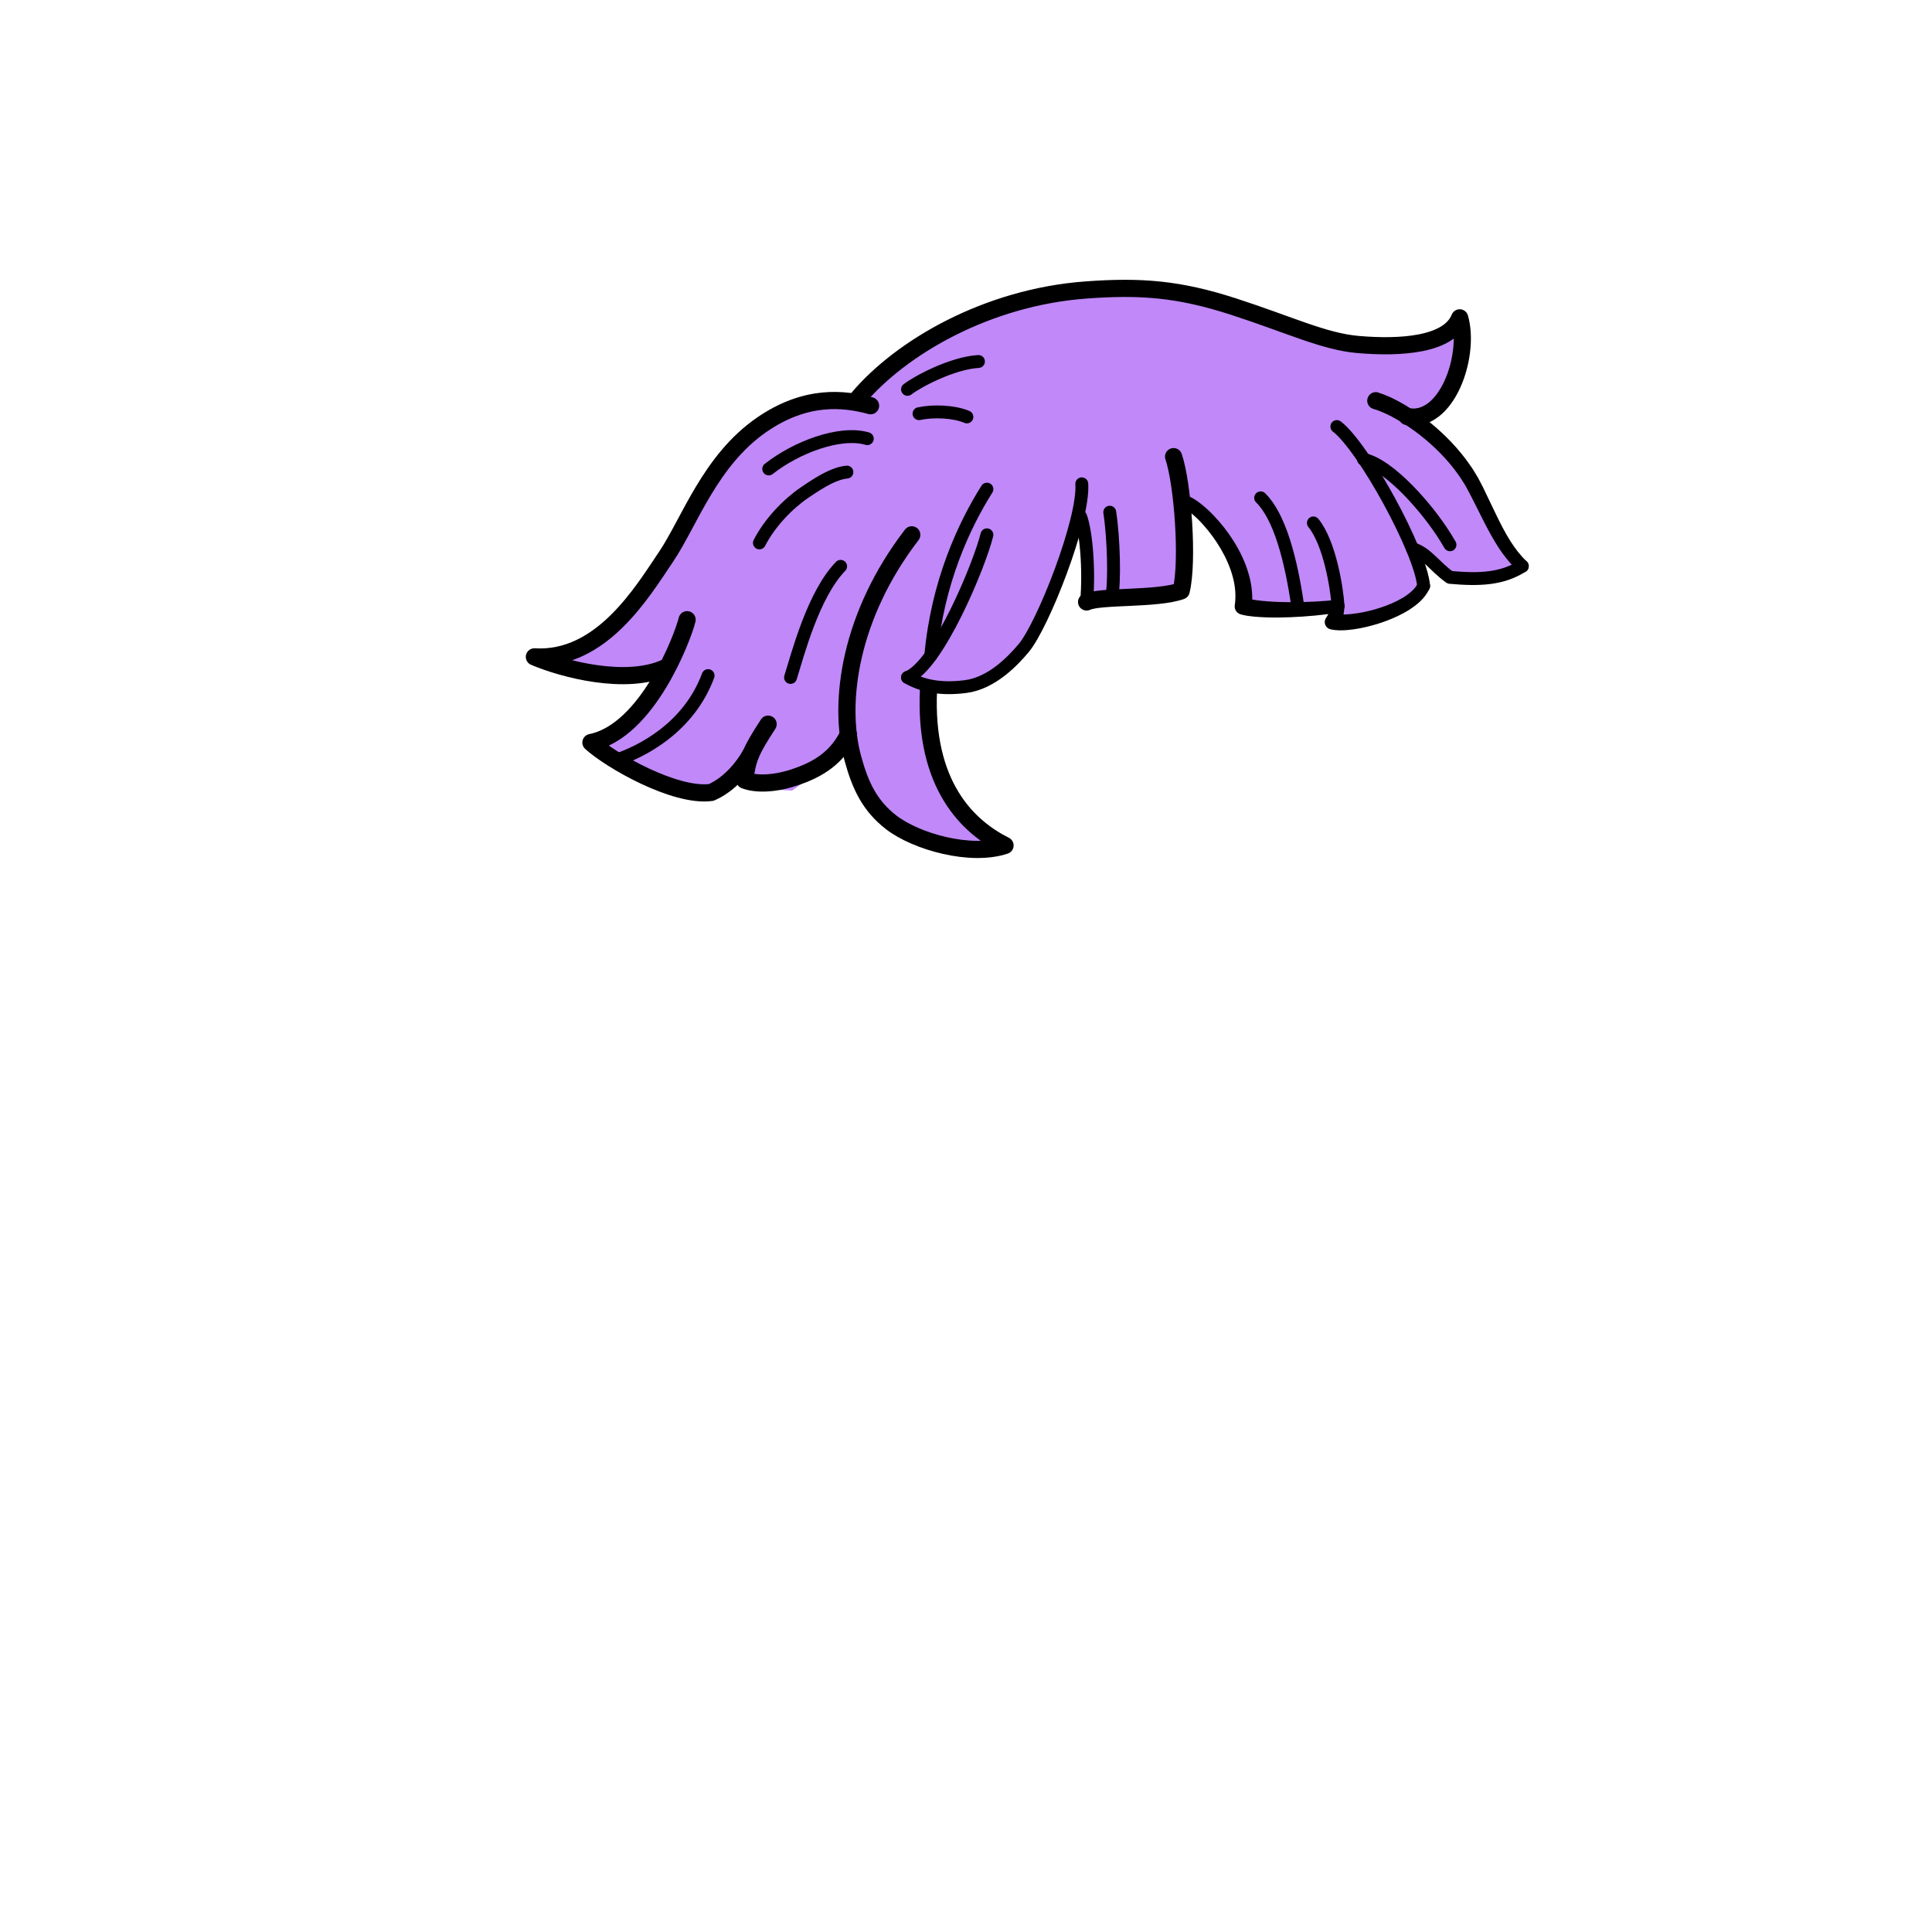
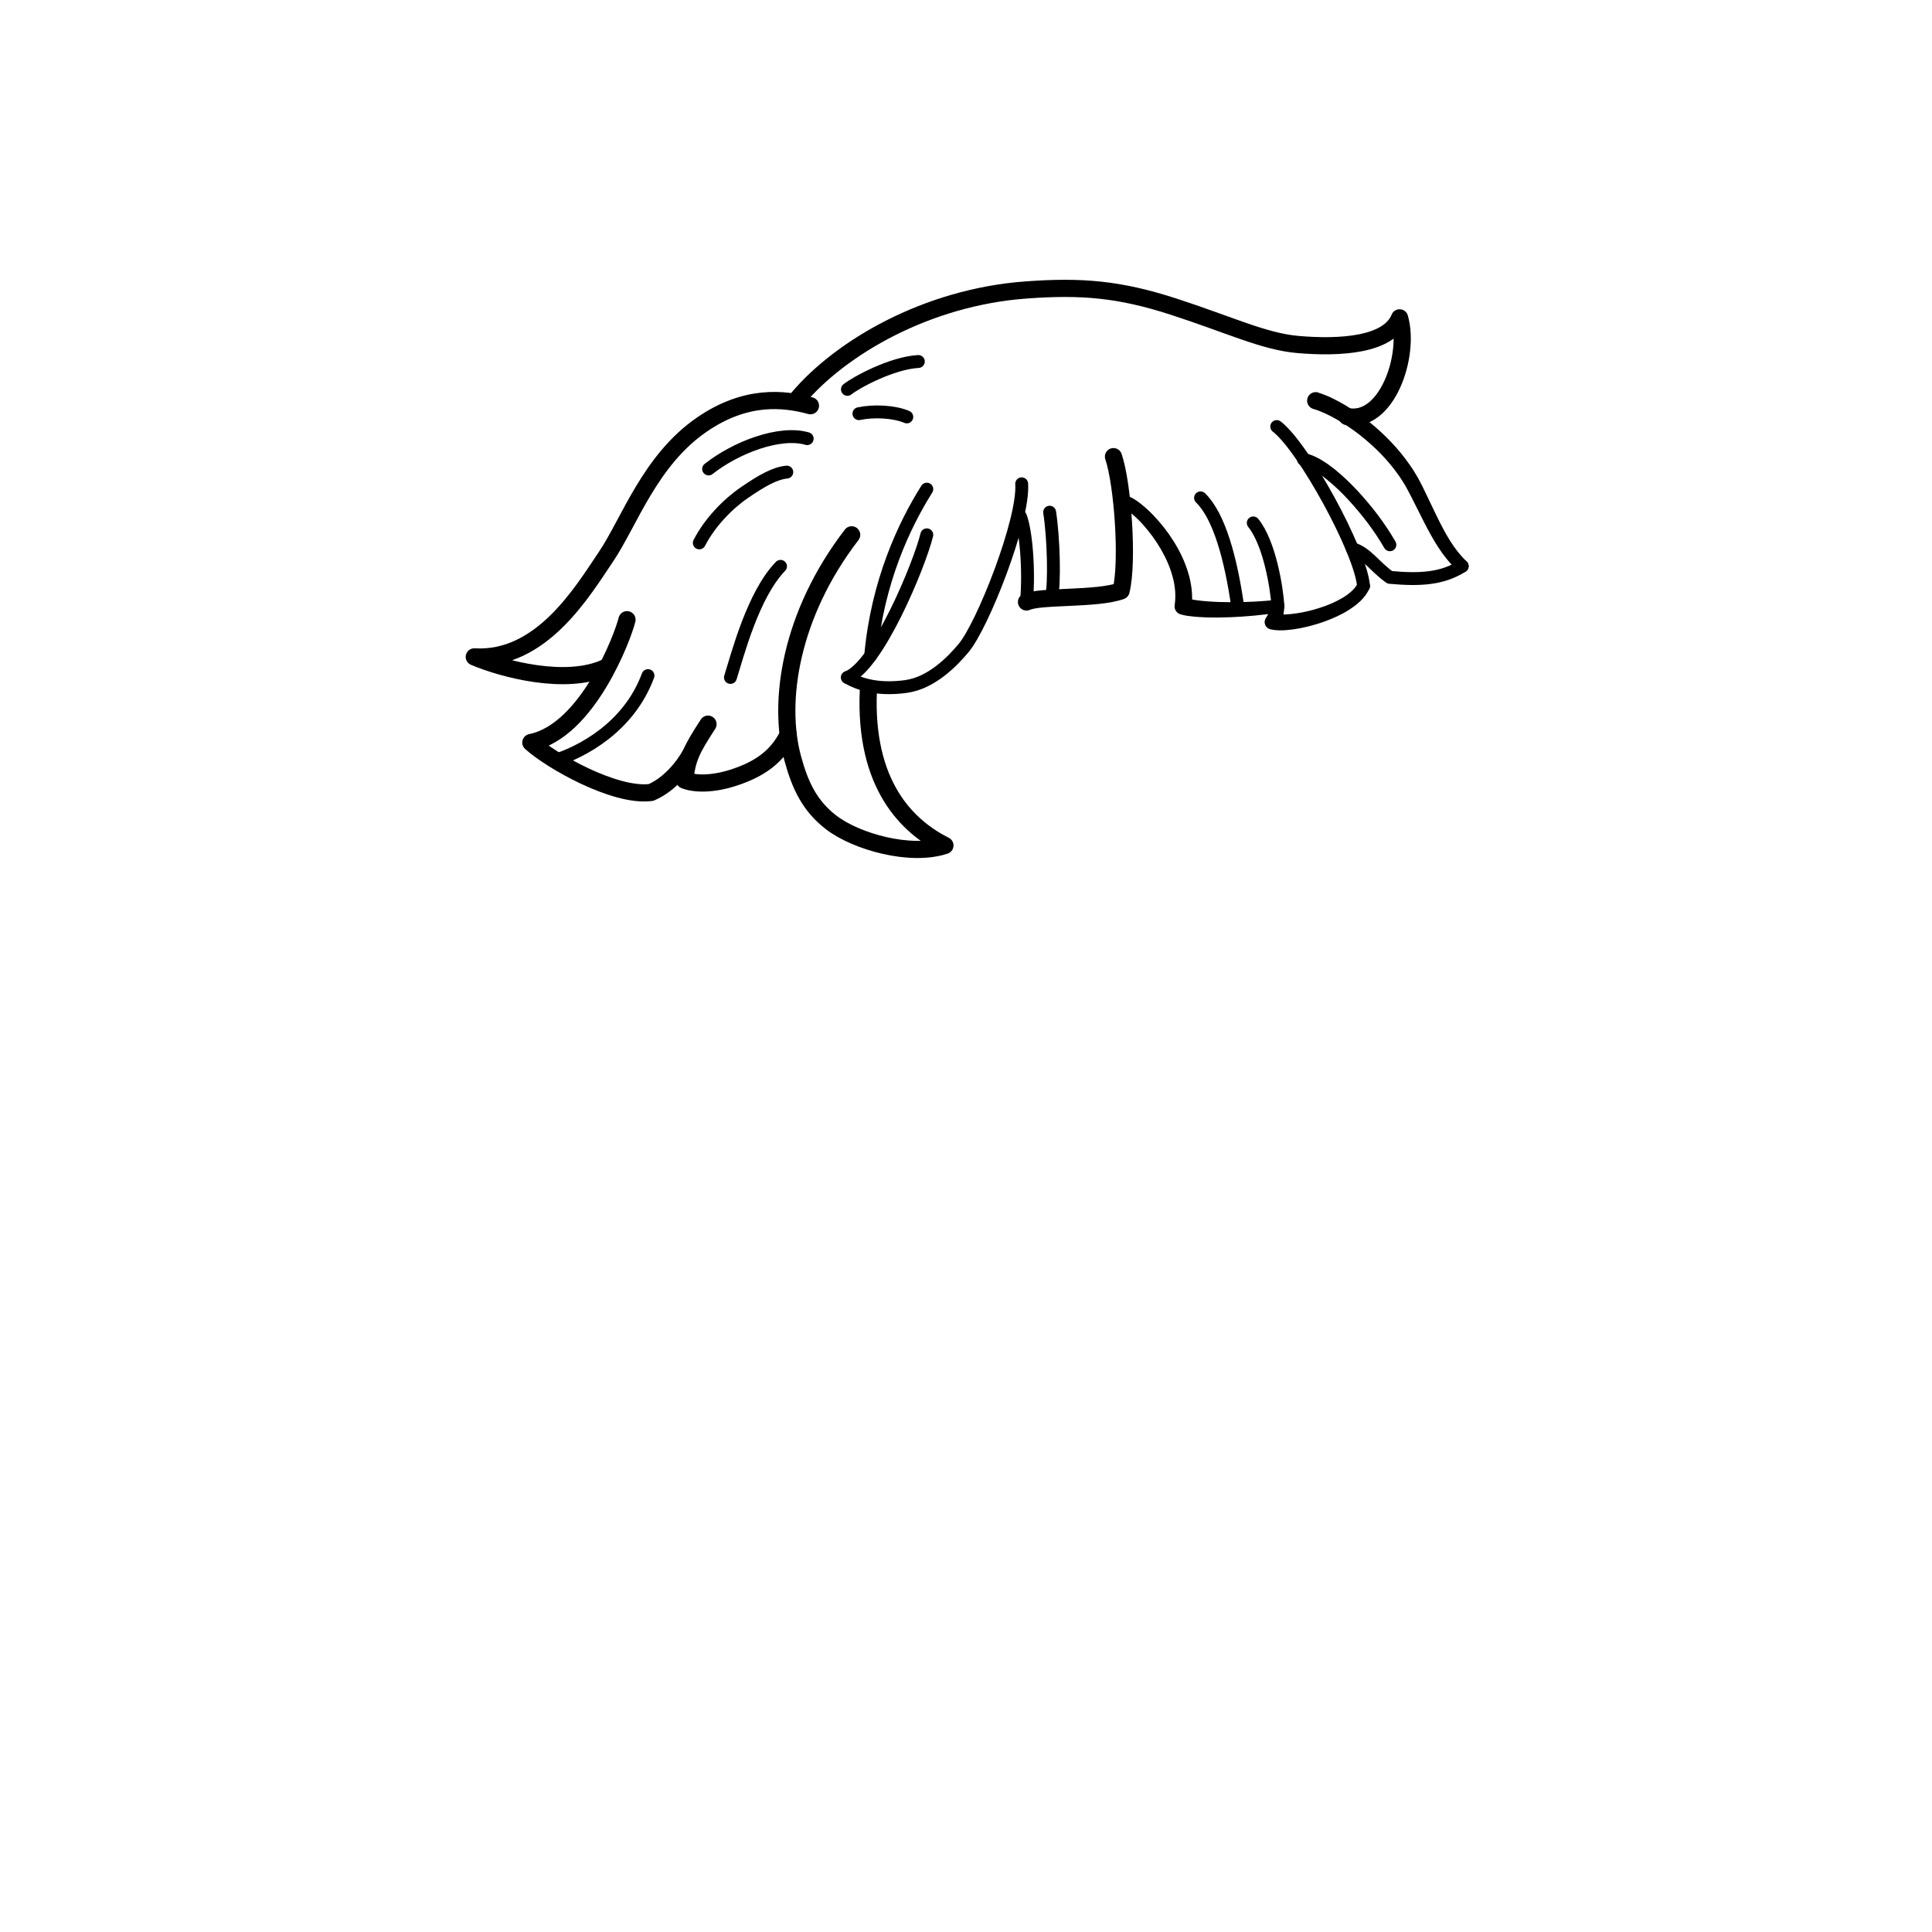
- <svg xmlns="http://www.w3.org/2000/svg" width="100%" height="100%" viewBox="0 0 450 450" fill="none">
-   <path d="M190.53 93.29L175.24 99.87L163.07 115.61L149.48 137.88L136.84 151.25L126.77 153.9L143.19 157.36H154.46L147 168.13L138.81 172.95L151.69 181.43L165.64 184.57L172.14 179.54L174.76 183.63L184.5 184.15L198.08 174.26L204.67 189.64L213.78 195.63L231.16 197.61L221.54 184.43L217.42 174.75L216.26 160.72L222.34 160.62L232.27 157.7L242.58 145.47L251.01 124.15L253.07 126.55L253.09 140.22L275.12 137.62L275.52 116.76L282.06 120.74L286.56 125.31L289.21 136.03L289.59 141.18H311.65L312.13 144.55L323.96 142.97L331.35 137.62L331.14 130.1L338.48 135.58L354.57 131.87L345.22 117.01L338.05 105.98L329.12 96.2L338.05 92.01L340.72 85.8L341.68 79.82L339.99 74.03L336.76 77.7L325.28 80.47L303.66 77.7L283.71 69.23L255.47 67.37L228.68 73.13L210.08 82.16L199.94 92.67L190.53 93.29Z" fill="#C088F9" />
-   <path d="M216.8 152.7C218.35 135.58 224.6 122.3 229.87 113.93" stroke="black" stroke-width="3" stroke-miterlimit="10" stroke-linecap="round" stroke-linejoin="round" />
-   <path d="M199.94 92.67C209.87 80.94 229.87 69.23 252.97 67.54C265.87 66.59 274.71 67.33 287.31 71.41C300.37 75.64 308.4 79.56 316.31 80.24C326.16 81.09 337.45 80.38 339.99 74.03C342.53 82.92 336.93 98.85 327.75 97.01" stroke="black" stroke-width="4" stroke-miterlimit="10" stroke-linecap="round" stroke-linejoin="round" />
-   <path d="M354.57 131.87C349.91 134.83 344.76 135.12 337.72 134.48C334.05 131.88 332.34 128.77 328.96 127.79" stroke="black" stroke-width="3" stroke-miterlimit="10" stroke-linecap="round" stroke-linejoin="round" />
-   <path d="M321.05 91.45C323.46 92.21 325.48 93.28 327.47 94.46C329.44 95.65 331.31 96.97 333.08 98.4C336.61 101.28 339.82 104.59 342.43 108.38C343.11 109.31 343.67 110.32 344.27 111.3C344.8 112.32 345.38 113.36 345.82 114.34L348.67 120.27C350.59 124.18 352.6 127.93 355.61 130.78C356.21 131.35 356.24 132.3 355.67 132.9C355.1 133.5 354.16 133.53 353.56 132.97L353.55 132.96C351.84 131.38 350.35 129.54 349.09 127.62C347.84 125.7 346.77 123.72 345.75 121.74L342.77 115.83C342.28 114.82 341.77 113.95 341.27 113.02C340.7 112.14 340.18 111.23 339.54 110.39C337.1 106.97 334.07 103.95 330.74 101.33C329.07 100.02 327.31 98.84 325.5 97.78C323.7 96.74 321.78 95.8 319.97 95.27L319.89 95.25C318.83 94.94 318.22 93.83 318.53 92.77C318.84 91.71 319.95 91.1 321.01 91.41C321.02 91.44 321.04 91.44 321.05 91.45Z" fill="black" />
-   <path d="M253.09 140.22C253.76 132.6 252.96 123.66 251.69 120.34" stroke="black" stroke-width="3" stroke-miterlimit="10" stroke-linecap="round" stroke-linejoin="round" />
-   <path d="M273.35 106.36C275.51 112.69 276.81 130.82 275.12 137.62C269.47 139.67 256.3 138.71 253.09 140.21" stroke="black" stroke-width="4" stroke-miterlimit="10" stroke-linecap="round" stroke-linejoin="round" />
-   <path d="M332.95 137.11C331.89 139.4 330.08 140.82 328.31 141.98C326.51 143.13 324.61 143.99 322.67 144.7C320.73 145.41 318.74 145.96 316.7 146.35C315.68 146.54 314.64 146.69 313.57 146.77C312.49 146.84 311.4 146.87 310.12 146.63L309.87 146.57C308.94 146.34 308.38 145.4 308.61 144.48C308.66 144.28 308.74 144.1 308.85 143.94C309.15 143.5 309.4 143.06 309.6 142.59C309.8 142.12 309.96 141.53 310.2 140.83L311.85 142.69C308.14 143.25 304.4 143.61 300.64 143.76C298.76 143.84 296.87 143.86 294.97 143.8C294.02 143.76 293.06 143.72 292.08 143.62C291.09 143.52 290.14 143.42 288.99 143.1C288.05 142.84 287.46 141.92 287.6 140.97L287.61 140.93C287.91 138.8 287.74 136.55 287.13 134.35C286.54 132.15 285.59 129.99 284.41 127.96C283.24 125.92 281.82 123.99 280.25 122.23C279.46 121.35 278.63 120.52 277.75 119.78C277.31 119.42 276.87 119.06 276.42 118.79C276.02 118.51 275.46 118.29 275.42 118.28L275.24 118.25C274.42 118.13 273.86 117.36 273.99 116.55C274.11 115.76 274.82 115.21 275.61 115.28C276.21 115.34 276.67 115.49 277.02 115.65C277.4 115.81 277.71 115.99 278.03 116.17C278.65 116.53 279.19 116.94 279.72 117.35C280.77 118.18 281.72 119.07 282.63 120.01C284.43 121.89 286.03 123.93 287.41 126.15C288.79 128.36 289.95 130.75 290.73 133.32C291.52 135.88 291.87 138.66 291.57 141.46L290.19 139.29C290.81 139.5 291.7 139.66 292.54 139.78C293.4 139.91 294.29 139.99 295.18 140.06C296.96 140.2 298.77 140.26 300.59 140.26C304.22 140.28 307.86 140.09 311.48 139.71H311.52C312.34 139.62 313.08 140.22 313.17 141.05C313.19 141.23 313.17 141.41 313.13 141.57C313.06 142.1 313.02 142.76 312.88 143.51C312.74 144.25 312.5 144.99 312.23 145.67L310.96 142.97C311.61 143.12 312.51 143.16 313.39 143.12C314.28 143.08 315.21 142.98 316.12 142.84C317.96 142.56 319.8 142.11 321.58 141.52C323.36 140.94 325.09 140.21 326.65 139.28C328.19 138.37 329.59 137.2 330.23 135.89L330.26 135.83C330.62 135.09 331.52 134.78 332.27 135.14C332.99 135.49 333.29 136.37 332.95 137.11Z" fill="black" />
-   <path d="M311.38 99.35C317.6 104.1 330.93 128.4 331.59 136.49" stroke="black" stroke-width="3" stroke-miterlimit="10" stroke-linecap="round" stroke-linejoin="round" />
-   <path d="M211.38 157.79C218.44 155.07 228.18 131.51 229.87 124.57" stroke="black" stroke-width="3" stroke-miterlimit="10" stroke-linecap="round" stroke-linejoin="round" />
-   <path d="M251.97 112.69C252.56 121.09 242.93 145.61 238.42 150.97C235.92 153.94 231.03 159.11 224.94 159.91C219.33 160.65 214.88 159.83 211.39 157.79" stroke="black" stroke-width="3" stroke-miterlimit="10" stroke-linecap="round" stroke-linejoin="round" />
-   <path d="M216.26 160.72C215.25 182.92 225.44 192.59 234.09 196.92C226.14 199.6 213.42 196.07 207.56 191.53C202.59 187.68 200.36 182.97 198.64 176.63C195.06 163.45 198.06 143.2 212.37 124.57" stroke="black" stroke-width="4" stroke-miterlimit="10" stroke-linecap="round" stroke-linejoin="round" />
-   <path d="M202.77 94.5C196.56 92.81 187.72 91.86 177.5 98.88C165.36 107.21 160.61 121.56 155.15 129.66C149.69 137.75 140.09 153.94 124.47 153C131.06 155.82 145.93 159.78 155.15 155.45" stroke="black" stroke-width="4" stroke-miterlimit="10" stroke-linecap="round" stroke-linejoin="round" />
-   <path d="M160.04 144.34C159.1 148.29 150.82 170.31 137.64 172.95C142.16 177.09 157.17 185.71 165.64 184.58C170.09 182.67 173.35 178.39 174.77 175.81" stroke="black" stroke-width="4" stroke-miterlimit="10" stroke-linecap="round" stroke-linejoin="round" />
-   <path d="M178.91 168.67C174.95 174.76 174.11 176.59 173.46 181.71C175.84 182.65 179.94 182.7 184.7 181.18C190.85 179.22 194.99 176.31 197.59 171.09" stroke="black" stroke-width="4" stroke-miterlimit="10" stroke-linecap="round" stroke-linejoin="round" />
-   <path d="M211.38 90.69C213.5 89 221.76 84.55 227.9 84.2" stroke="black" stroke-width="3" stroke-miterlimit="10" stroke-linecap="round" stroke-linejoin="round" />
-   <path d="M179.05 109.23C185.36 104.24 195.61 100.29 202.01 102.17" stroke="black" stroke-width="3" stroke-miterlimit="10" stroke-linecap="round" stroke-linejoin="round" />
-   <path d="M197.26 109.96C194.5 110.24 191.58 111.86 187.33 114.78C183.51 117.4 179.33 121.69 176.88 126.45" stroke="black" stroke-width="3" stroke-miterlimit="10" stroke-linecap="round" stroke-linejoin="round" />
-   <path d="M214.06 96.35C217.45 95.63 222.25 95.84 225.21 97.11" stroke="black" stroke-width="3" stroke-miterlimit="10" stroke-linecap="round" stroke-linejoin="round" />
-   <path d="M293.63 115.96C297.97 120.2 300.69 130.01 302.33 141.59" stroke="black" stroke-width="3" stroke-miterlimit="10" stroke-linecap="round" stroke-linejoin="round" />
-   <path d="M184.13 157.79C185.82 152.43 189.4 138.5 195.8 131.91" stroke="black" stroke-width="3" stroke-miterlimit="10" stroke-linecap="round" stroke-linejoin="round" />
-   <path d="M258.93 139.12C259.68 135.79 259.42 125.32 258.48 119.3" stroke="black" stroke-width="3" stroke-miterlimit="10" stroke-linecap="round" stroke-linejoin="round" />
-   <path d="M317.91 105.53C319.36 105.85 320.58 106.44 321.7 107.09C322.27 107.41 322.78 107.79 323.32 108.13L324.83 109.27C326.78 110.84 328.55 112.55 330.23 114.35C333.56 117.96 336.55 121.85 339.03 126.14C339.44 126.86 339.2 127.78 338.48 128.19C337.76 128.6 336.85 128.36 336.43 127.64L336.42 127.62C334.1 123.6 331.2 119.83 328.03 116.39C326.44 114.67 324.75 113.05 322.95 111.61C321.18 110.19 319.18 108.9 317.36 108.47L317.24 108.44C316.43 108.25 315.94 107.44 316.13 106.64C316.32 105.85 317.11 105.36 317.91 105.53Z" fill="black" />
-   <path d="M305.91 121.8C309.72 126.51 311.38 136.92 311.66 141.18" stroke="black" stroke-width="3" stroke-miterlimit="10" stroke-linecap="round" stroke-linejoin="round" />
-   <path d="M143.4 177.08C149.4 175.11 160.42 169.54 164.93 157.36" stroke="black" stroke-width="3" stroke-miterlimit="10" stroke-linecap="round" stroke-linejoin="round" />
+ <svg xmlns="http://www.w3.org/2000/svg" width="100%" height="100%" viewBox="0 0 450 450" fill="none" style="display: block;">
+   <path d="M176.53 93.29L161.24 99.87L149.07 115.61L135.48 137.88L122.84 151.25L112.77 153.9L129.19 157.36H140.46L133 168.13L124.81 172.95L137.69 181.43L151.64 184.57L158.14 179.54L160.76 183.63L170.5 184.15L184.08 174.26L190.67 189.64L199.78 195.63L217.16 197.61L207.54 184.43L203.42 174.75L202.26 160.72L208.34 160.62L218.27 157.7L228.58 145.47L237.01 124.15L239.07 126.55L239.09 140.22L261.12 137.62L261.52 116.76L268.06 120.74L272.56 125.31L275.21 136.03L275.59 141.18H297.65L298.13 144.55L309.96 142.97L317.35 137.62L317.14 130.1L324.48 135.58L340.57 131.87L331.22 117.01L324.05 105.98L315.12 96.2L324.05 92.01L326.72 85.8L327.68 79.82L325.99 74.03L322.76 77.7L311.28 80.47L289.66 77.7L269.71 69.23L241.47 67.37L214.68 73.13L196.08 82.16L185.94 92.67L176.53 93.29Z" fill="COLOR_PLACEHOLDER" />
+   <path d="M202.8 152.7C204.35 135.58 210.6 122.3 215.87 113.93" stroke="black" stroke-width="3" stroke-miterlimit="10" stroke-linecap="round" stroke-linejoin="round" />
+   <path d="M185.94 92.67C195.87 80.94 215.87 69.23 238.97 67.54C251.87 66.59 260.71 67.33 273.31 71.41C286.37 75.64 294.4 79.56 302.31 80.24C312.16 81.09 323.45 80.38 325.99 74.03C328.53 82.92 322.93 98.85 313.75 97.01" stroke="black" stroke-width="4" stroke-miterlimit="10" stroke-linecap="round" stroke-linejoin="round" />
+   <path d="M340.57 131.87C335.91 134.83 330.76 135.12 323.72 134.48C320.05 131.88 318.34 128.77 314.96 127.79" stroke="black" stroke-width="3" stroke-miterlimit="10" stroke-linecap="round" stroke-linejoin="round" />
+   <path d="M307.05 91.45C309.46 92.21 311.48 93.28 313.47 94.46C315.44 95.65 317.31 96.97 319.08 98.4C322.61 101.28 325.82 104.59 328.43 108.38C329.11 109.31 329.67 110.32 330.27 111.3C330.8 112.32 331.38 113.36 331.82 114.34L334.67 120.27C336.59 124.18 338.6 127.93 341.61 130.78C342.21 131.35 342.24 132.3 341.67 132.9C341.1 133.5 340.16 133.53 339.56 132.97L339.55 132.96C337.84 131.38 336.35 129.54 335.09 127.62C333.84 125.7 332.77 123.72 331.75 121.74L328.77 115.83C328.28 114.82 327.77 113.95 327.27 113.02C326.7 112.14 326.18 111.23 325.54 110.39C323.1 106.97 320.07 103.95 316.74 101.33C315.07 100.02 313.31 98.84 311.5 97.78C309.7 96.74 307.78 95.8 305.97 95.27L305.89 95.25C304.83 94.94 304.22 93.83 304.53 92.77C304.84 91.71 305.95 91.1 307.01 91.41C307.02 91.44 307.04 91.44 307.05 91.45Z" fill="black" />
+   <path d="M239.09 140.22C239.76 132.6 238.96 123.66 237.69 120.34" stroke="black" stroke-width="3" stroke-miterlimit="10" stroke-linecap="round" stroke-linejoin="round" />
+   <path d="M259.35 106.36C261.51 112.69 262.81 130.82 261.12 137.62C255.47 139.67 242.3 138.71 239.09 140.21" stroke="black" stroke-width="4" stroke-miterlimit="10" stroke-linecap="round" stroke-linejoin="round" />
+   <path d="M318.95 137.11C317.89 139.4 316.08 140.82 314.31 141.98C312.51 143.13 310.61 143.99 308.67 144.7C306.73 145.41 304.74 145.96 302.7 146.35C301.68 146.54 300.64 146.69 299.57 146.77C298.49 146.84 297.4 146.87 296.12 146.63L295.87 146.57C294.94 146.34 294.38 145.4 294.61 144.48C294.66 144.28 294.74 144.1 294.85 143.94C295.15 143.5 295.4 143.06 295.6 142.59C295.8 142.12 295.96 141.53 296.2 140.83L297.85 142.69C294.14 143.25 290.4 143.61 286.64 143.76C284.76 143.84 282.87 143.86 280.97 143.8C280.02 143.76 279.06 143.72 278.08 143.62C277.09 143.52 276.14 143.42 274.99 143.1C274.05 142.84 273.46 141.92 273.6 140.97L273.61 140.93C273.91 138.8 273.74 136.55 273.13 134.35C272.54 132.15 271.59 129.99 270.41 127.96C269.24 125.92 267.82 123.99 266.25 122.23C265.46 121.35 264.63 120.52 263.75 119.78C263.31 119.42 262.87 119.06 262.42 118.79C262.02 118.51 261.46 118.29 261.42 118.28L261.24 118.25C260.42 118.13 259.86 117.36 259.99 116.55C260.11 115.76 260.82 115.21 261.61 115.28C262.21 115.34 262.67 115.49 263.02 115.65C263.4 115.81 263.71 115.99 264.03 116.17C264.65 116.53 265.19 116.94 265.72 117.35C266.77 118.18 267.72 119.07 268.63 120.01C270.43 121.89 272.03 123.93 273.41 126.15C274.79 128.36 275.95 130.75 276.73 133.32C277.52 135.88 277.87 138.66 277.57 141.46L276.19 139.29C276.81 139.5 277.7 139.66 278.54 139.78C279.4 139.91 280.29 139.99 281.18 140.06C282.96 140.2 284.77 140.26 286.59 140.26C290.22 140.28 293.86 140.09 297.48 139.71H297.52C298.34 139.62 299.08 140.22 299.17 141.05C299.19 141.23 299.17 141.41 299.13 141.57C299.06 142.1 299.02 142.76 298.88 143.51C298.74 144.25 298.5 144.99 298.23 145.67L296.96 142.97C297.61 143.12 298.51 143.16 299.39 143.12C300.28 143.08 301.21 142.98 302.12 142.84C303.96 142.56 305.8 142.11 307.58 141.52C309.36 140.94 311.09 140.21 312.65 139.28C314.19 138.37 315.59 137.2 316.23 135.89L316.26 135.83C316.62 135.09 317.52 134.78 318.27 135.14C318.99 135.49 319.29 136.37 318.95 137.11Z" fill="black" />
+   <path d="M297.38 99.35C303.6 104.1 316.93 128.4 317.59 136.49" stroke="black" stroke-width="3" stroke-miterlimit="10" stroke-linecap="round" stroke-linejoin="round" />
+   <path d="M197.38 157.79C204.44 155.07 214.18 131.51 215.87 124.57" stroke="black" stroke-width="3" stroke-miterlimit="10" stroke-linecap="round" stroke-linejoin="round" />
+   <path d="M237.97 112.69C238.56 121.09 228.93 145.61 224.42 150.97C221.92 153.94 217.03 159.11 210.94 159.91C205.33 160.65 200.88 159.83 197.39 157.79" stroke="black" stroke-width="3" stroke-miterlimit="10" stroke-linecap="round" stroke-linejoin="round" />
+   <path d="M202.26 160.72C201.25 182.92 211.44 192.59 220.09 196.92C212.14 199.6 199.42 196.07 193.56 191.53C188.59 187.69 186.36 182.97 184.64 176.63C181.06 163.45 184.06 143.2 198.37 124.57" stroke="black" stroke-width="4" stroke-miterlimit="10" stroke-linecap="round" stroke-linejoin="round" />
+   <path d="M188.77 94.5C182.56 92.81 173.72 91.86 163.5 98.88C151.36 107.21 146.61 121.56 141.15 129.66C135.69 137.75 126.09 153.94 110.47 153C117.06 155.82 131.93 159.78 141.15 155.45" stroke="black" stroke-width="4" stroke-miterlimit="10" stroke-linecap="round" stroke-linejoin="round" />
+   <path d="M146.04 144.34C145.1 148.29 136.82 170.31 123.64 172.95C128.16 177.09 143.17 185.71 151.64 184.58C156.09 182.67 159.35 178.39 160.77 175.81" stroke="black" stroke-width="4" stroke-miterlimit="10" stroke-linecap="round" stroke-linejoin="round" />
+   <path d="M164.91 168.67C160.95 174.76 160.11 176.59 159.46 181.71C161.84 182.65 165.94 182.7 170.7 181.18C176.85 179.22 180.99 176.31 183.59 171.09" stroke="black" stroke-width="4" stroke-miterlimit="10" stroke-linecap="round" stroke-linejoin="round" />
+   <path d="M197.38 90.69C199.5 89 207.76 84.55 213.9 84.2" stroke="black" stroke-width="3" stroke-miterlimit="10" stroke-linecap="round" stroke-linejoin="round" />
+   <path d="M165.05 109.23C171.36 104.24 181.61 100.29 188.01 102.17" stroke="black" stroke-width="3" stroke-miterlimit="10" stroke-linecap="round" stroke-linejoin="round" />
+   <path d="M183.26 109.96C180.5 110.24 177.58 111.86 173.33 114.78C169.51 117.4 165.33 121.69 162.88 126.45" stroke="black" stroke-width="3" stroke-miterlimit="10" stroke-linecap="round" stroke-linejoin="round" />
+   <path d="M200.06 96.35C203.45 95.63 208.25 95.84 211.21 97.11" stroke="black" stroke-width="3" stroke-miterlimit="10" stroke-linecap="round" stroke-linejoin="round" />
+   <path d="M279.63 115.96C283.97 120.2 286.69 130.01 288.33 141.59" stroke="black" stroke-width="3" stroke-miterlimit="10" stroke-linecap="round" stroke-linejoin="round" />
+   <path d="M170.13 157.79C171.82 152.43 175.4 138.5 181.8 131.91" stroke="black" stroke-width="3" stroke-miterlimit="10" stroke-linecap="round" stroke-linejoin="round" />
+   <path d="M244.93 139.12C245.68 135.79 245.42 125.32 244.48 119.3" stroke="black" stroke-width="3" stroke-miterlimit="10" stroke-linecap="round" stroke-linejoin="round" />
+   <path d="M303.91 105.53C305.36 105.85 306.58 106.44 307.7 107.09C308.27 107.41 308.78 107.79 309.32 108.13L310.83 109.27C312.78 110.84 314.55 112.55 316.23 114.35C319.56 117.96 322.55 121.85 325.03 126.14C325.44 126.86 325.2 127.78 324.48 128.19C323.76 128.6 322.85 128.36 322.43 127.64L322.42 127.62C320.1 123.6 317.2 119.83 314.03 116.39C312.44 114.67 310.75 113.05 308.95 111.61C307.18 110.19 305.18 108.9 303.36 108.47L303.24 108.44C302.43 108.25 301.94 107.44 302.13 106.64C302.32 105.85 303.11 105.35 303.91 105.53Z" fill="black" />
+   <path d="M291.91 121.8C295.72 126.51 297.38 136.92 297.66 141.18" stroke="black" stroke-width="3" stroke-miterlimit="10" stroke-linecap="round" stroke-linejoin="round" />
+   <path d="M129.4 177.08C135.4 175.11 146.42 169.54 150.93 157.36" stroke="black" stroke-width="3" stroke-miterlimit="10" stroke-linecap="round" stroke-linejoin="round" />
</svg>
